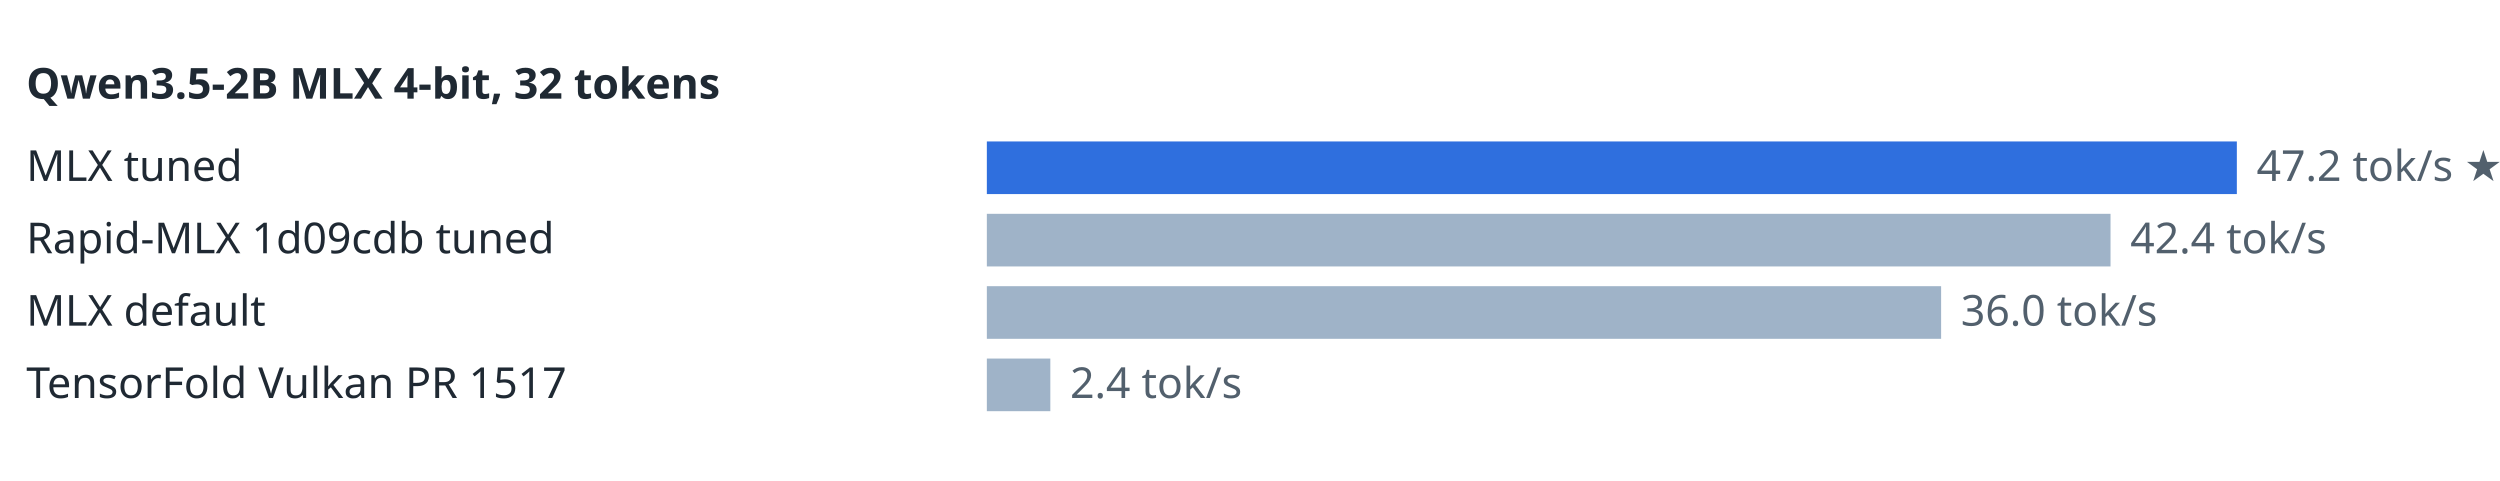
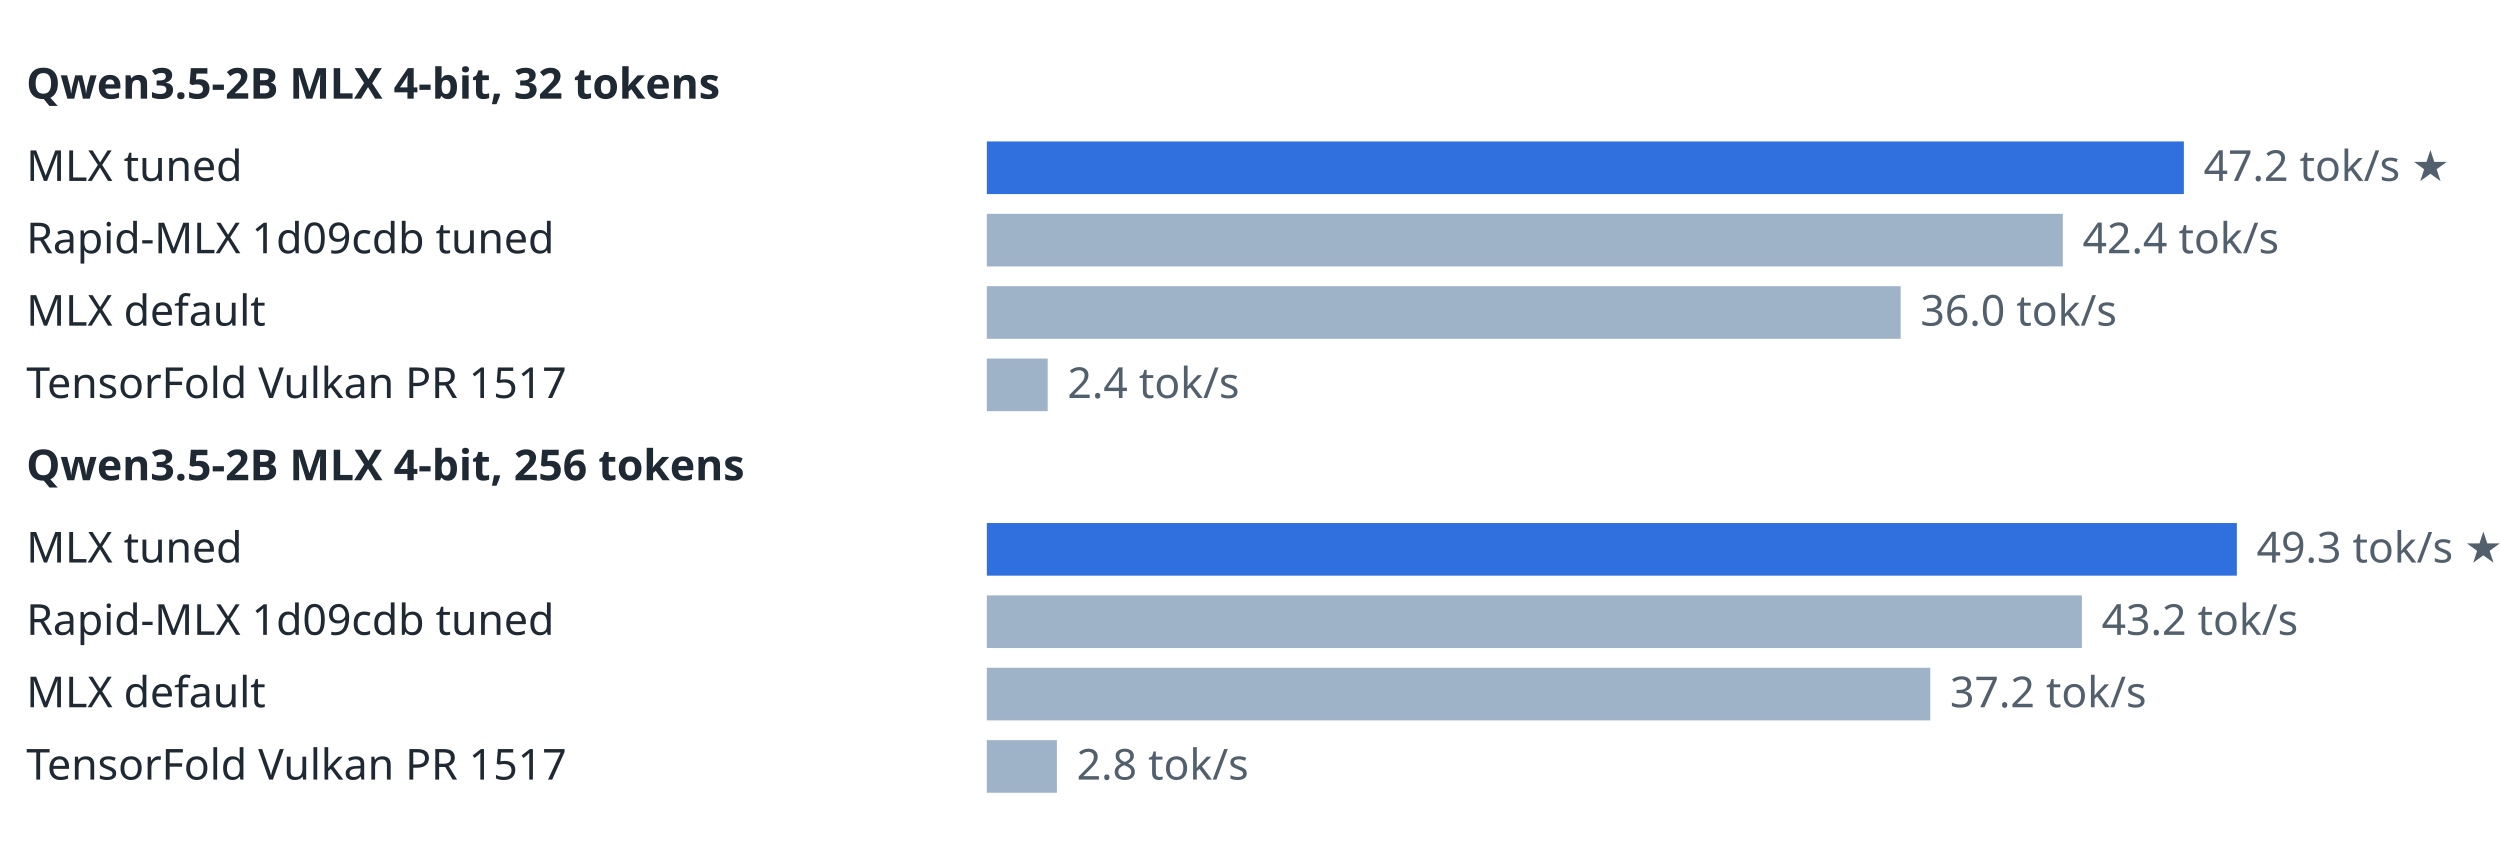
- <svg xmlns="http://www.w3.org/2000/svg" width="760" height="146" viewBox="0 0 760 146">
+ <svg xmlns="http://www.w3.org/2000/svg" width="760" height="262" viewBox="0 0 760 262">
  <style>text{font:13px sans-serif;fill:#1f2933}.h{font-weight:600}.v{fill:#52606d}.bar{fill:#9fb3c8}.best{fill:#2f6fde}@media (prefers-color-scheme:dark){text{fill:#e4e7eb}.v{fill:#cbd2d9}.bar{fill:#52606d}.best{fill:#5b9bf8}}</style>
  <text x="8" y="30" class="h">Qwen3.5-2B MLX 4-bit, 32 tokens</text>
  <text x="8" y="55" class="l">MLX tuned</text>
-   <rect x="300" y="43" width="380.0" height="16" class="best" />
-   <text x="686.0" y="55" class="v">47.2 tok/s ★</text>
+   <rect x="300" y="43" width="363.9" height="16" class="best" />
+   <text x="669.9" y="55" class="v">47.2 tok/s ★</text>
  <text x="8" y="77" class="l">Rapid-MLX 1d09cdb tuned</text>
-   <rect x="300" y="65" width="341.6" height="16" class="bar" />
-   <text x="647.6" y="77" class="v">42.4 tok/s</text>
+   <rect x="300" y="65" width="327.1" height="16" class="bar" />
+   <text x="633.1" y="77" class="v">42.4 tok/s</text>
  <text x="8" y="99" class="l">MLX default</text>
-   <rect x="300" y="87" width="290.1" height="16" class="bar" />
-   <text x="596.1" y="99" class="v">36.0 tok/s</text>
+   <rect x="300" y="87" width="277.8" height="16" class="bar" />
+   <text x="583.8" y="99" class="v">36.0 tok/s</text>
  <text x="8" y="121" class="l">TensorFold Vulkan PR 1517</text>
-   <rect x="300" y="109" width="19.3" height="16" class="bar" />
-   <text x="325.3" y="121" class="v">2.4 tok/s</text>
+   <rect x="300" y="109" width="18.5" height="16" class="bar" />
+   <text x="324.5" y="121" class="v">2.4 tok/s</text>
+   <text x="8" y="146" class="h">Qwen3.5-2B MLX 4-bit, 256 tokens</text>
+   <text x="8" y="171" class="l">MLX tuned</text>
+   <rect x="300" y="159" width="380.0" height="16" class="best" />
+   <text x="686.0" y="171" class="v">49.3 tok/s ★</text>
+   <text x="8" y="193" class="l">Rapid-MLX 1d09cdb tuned</text>
+   <rect x="300" y="181" width="332.9" height="16" class="bar" />
+   <text x="638.9" y="193" class="v">43.2 tok/s</text>
+   <text x="8" y="215" class="l">MLX default</text>
+   <rect x="300" y="203" width="286.8" height="16" class="bar" />
+   <text x="592.8" y="215" class="v">37.2 tok/s</text>
+   <text x="8" y="237" class="l">TensorFold Vulkan PR 1517</text>
+   <rect x="300" y="225" width="21.3" height="16" class="bar" />
+   <text x="327.3" y="237" class="v">2.8 tok/s</text>
</svg>
